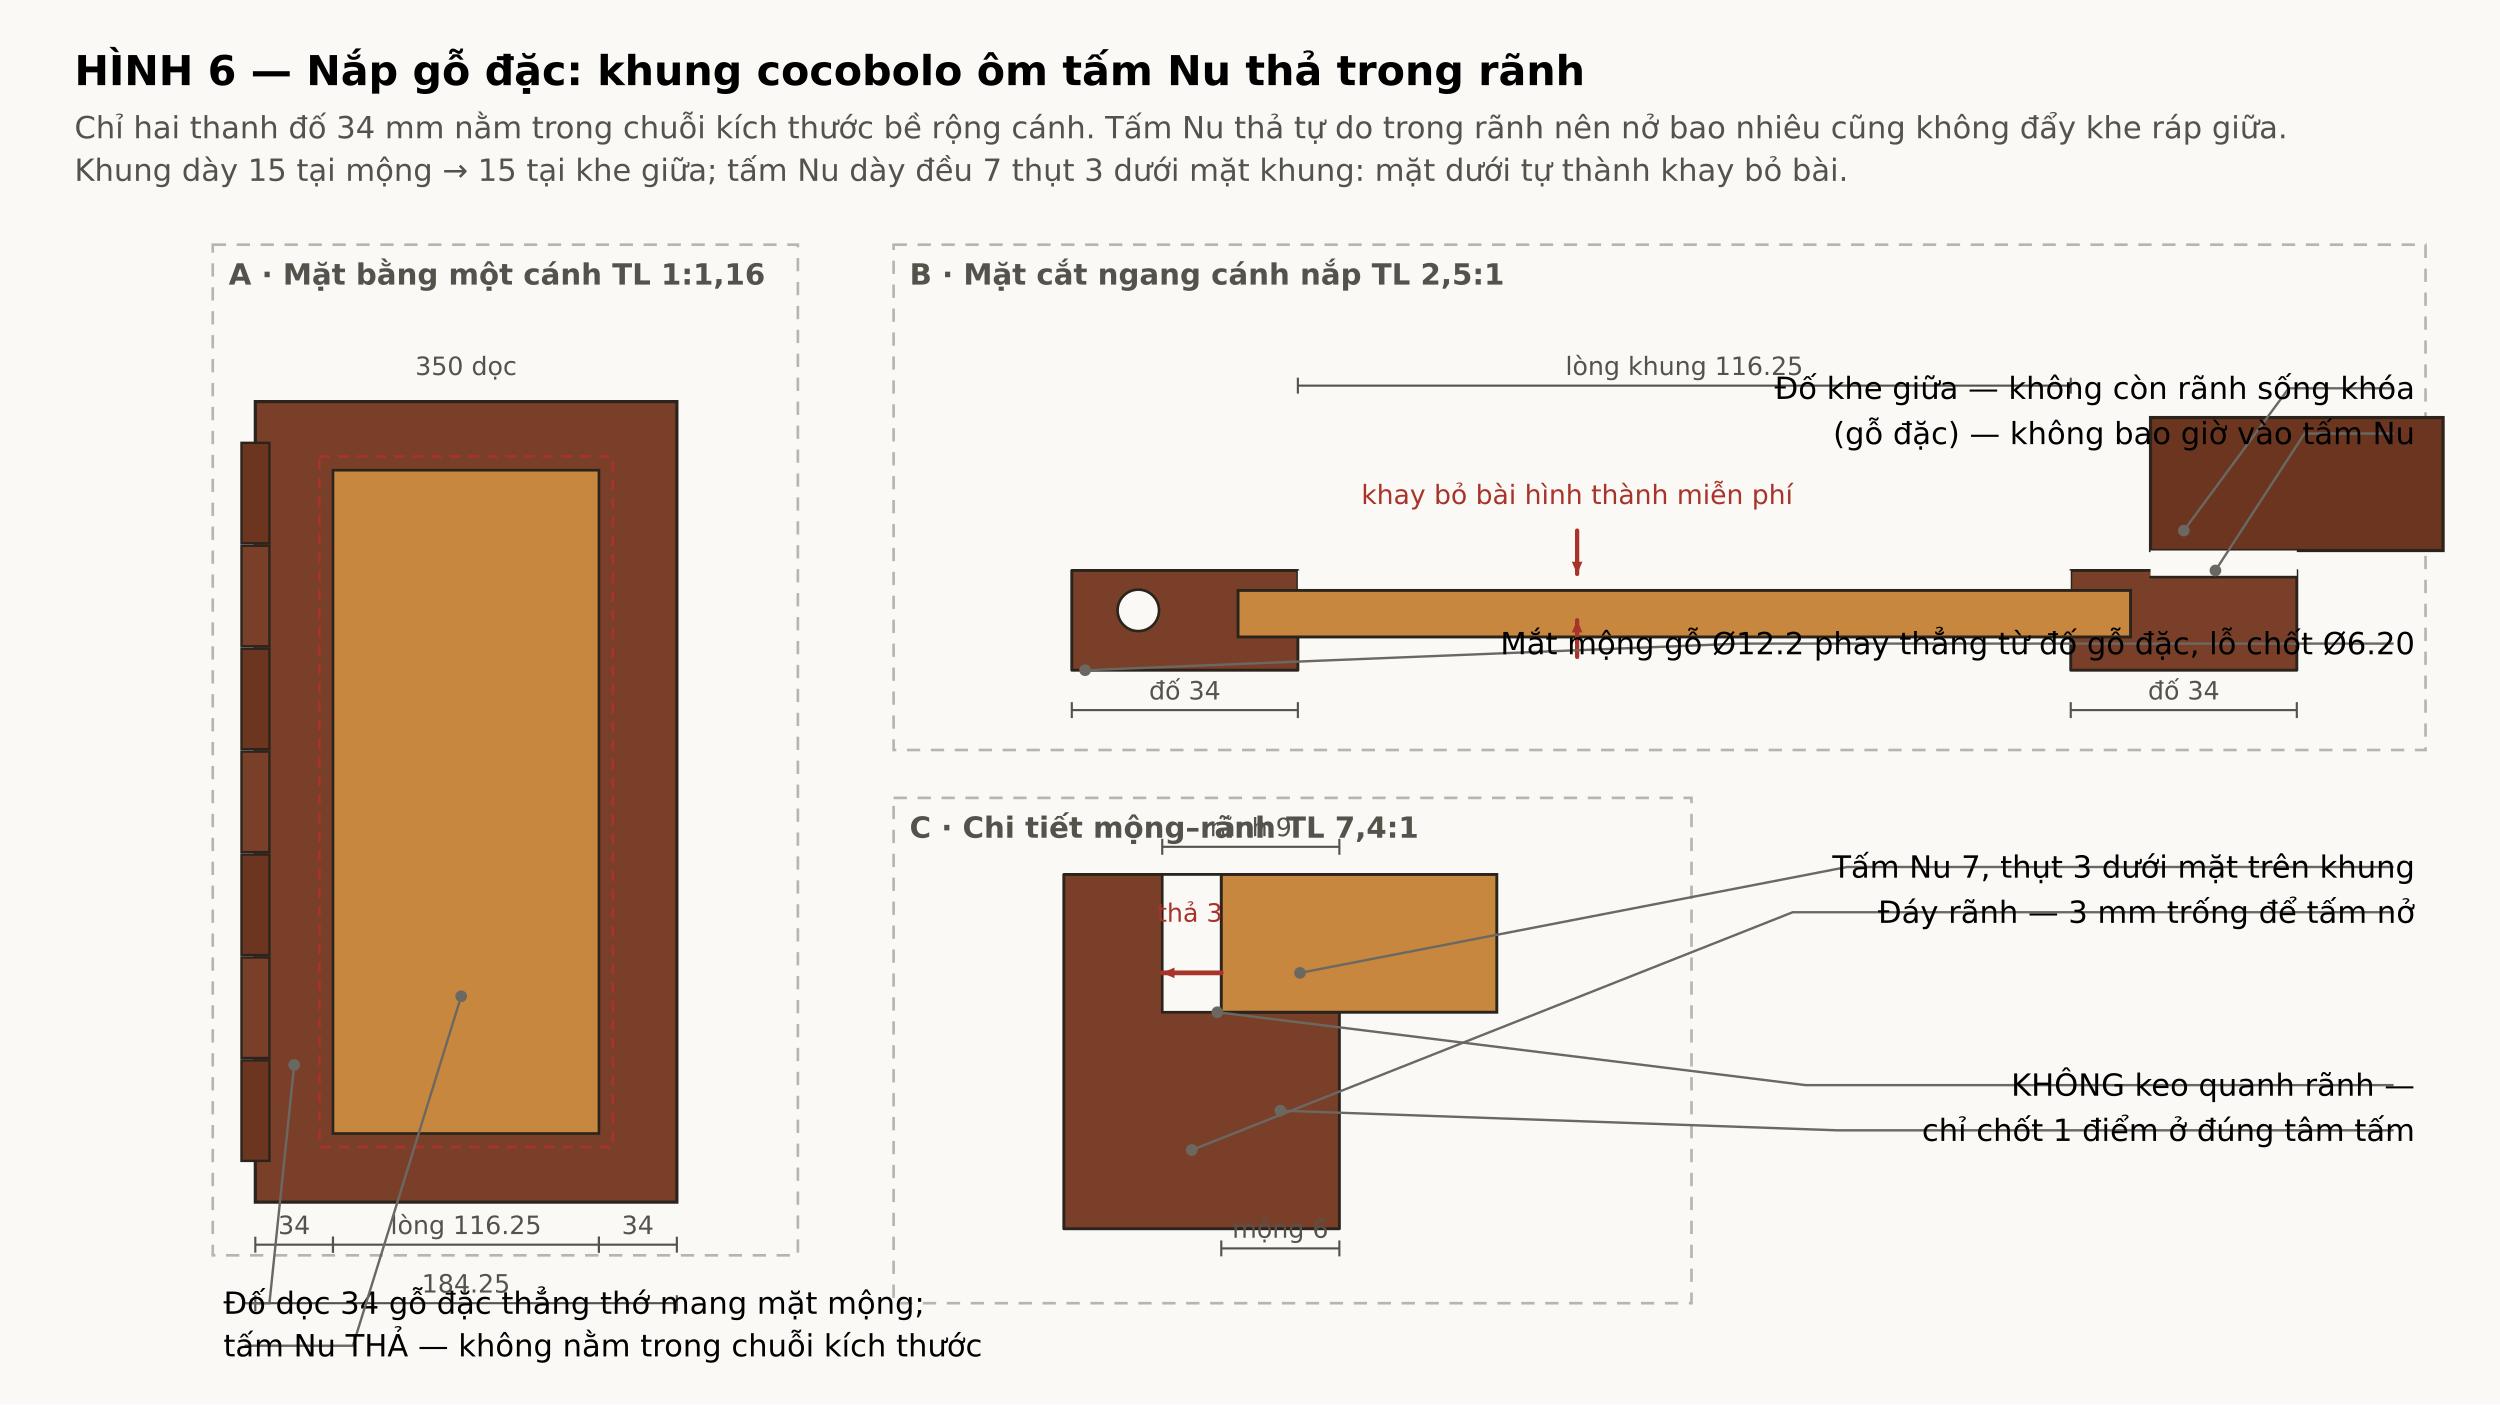
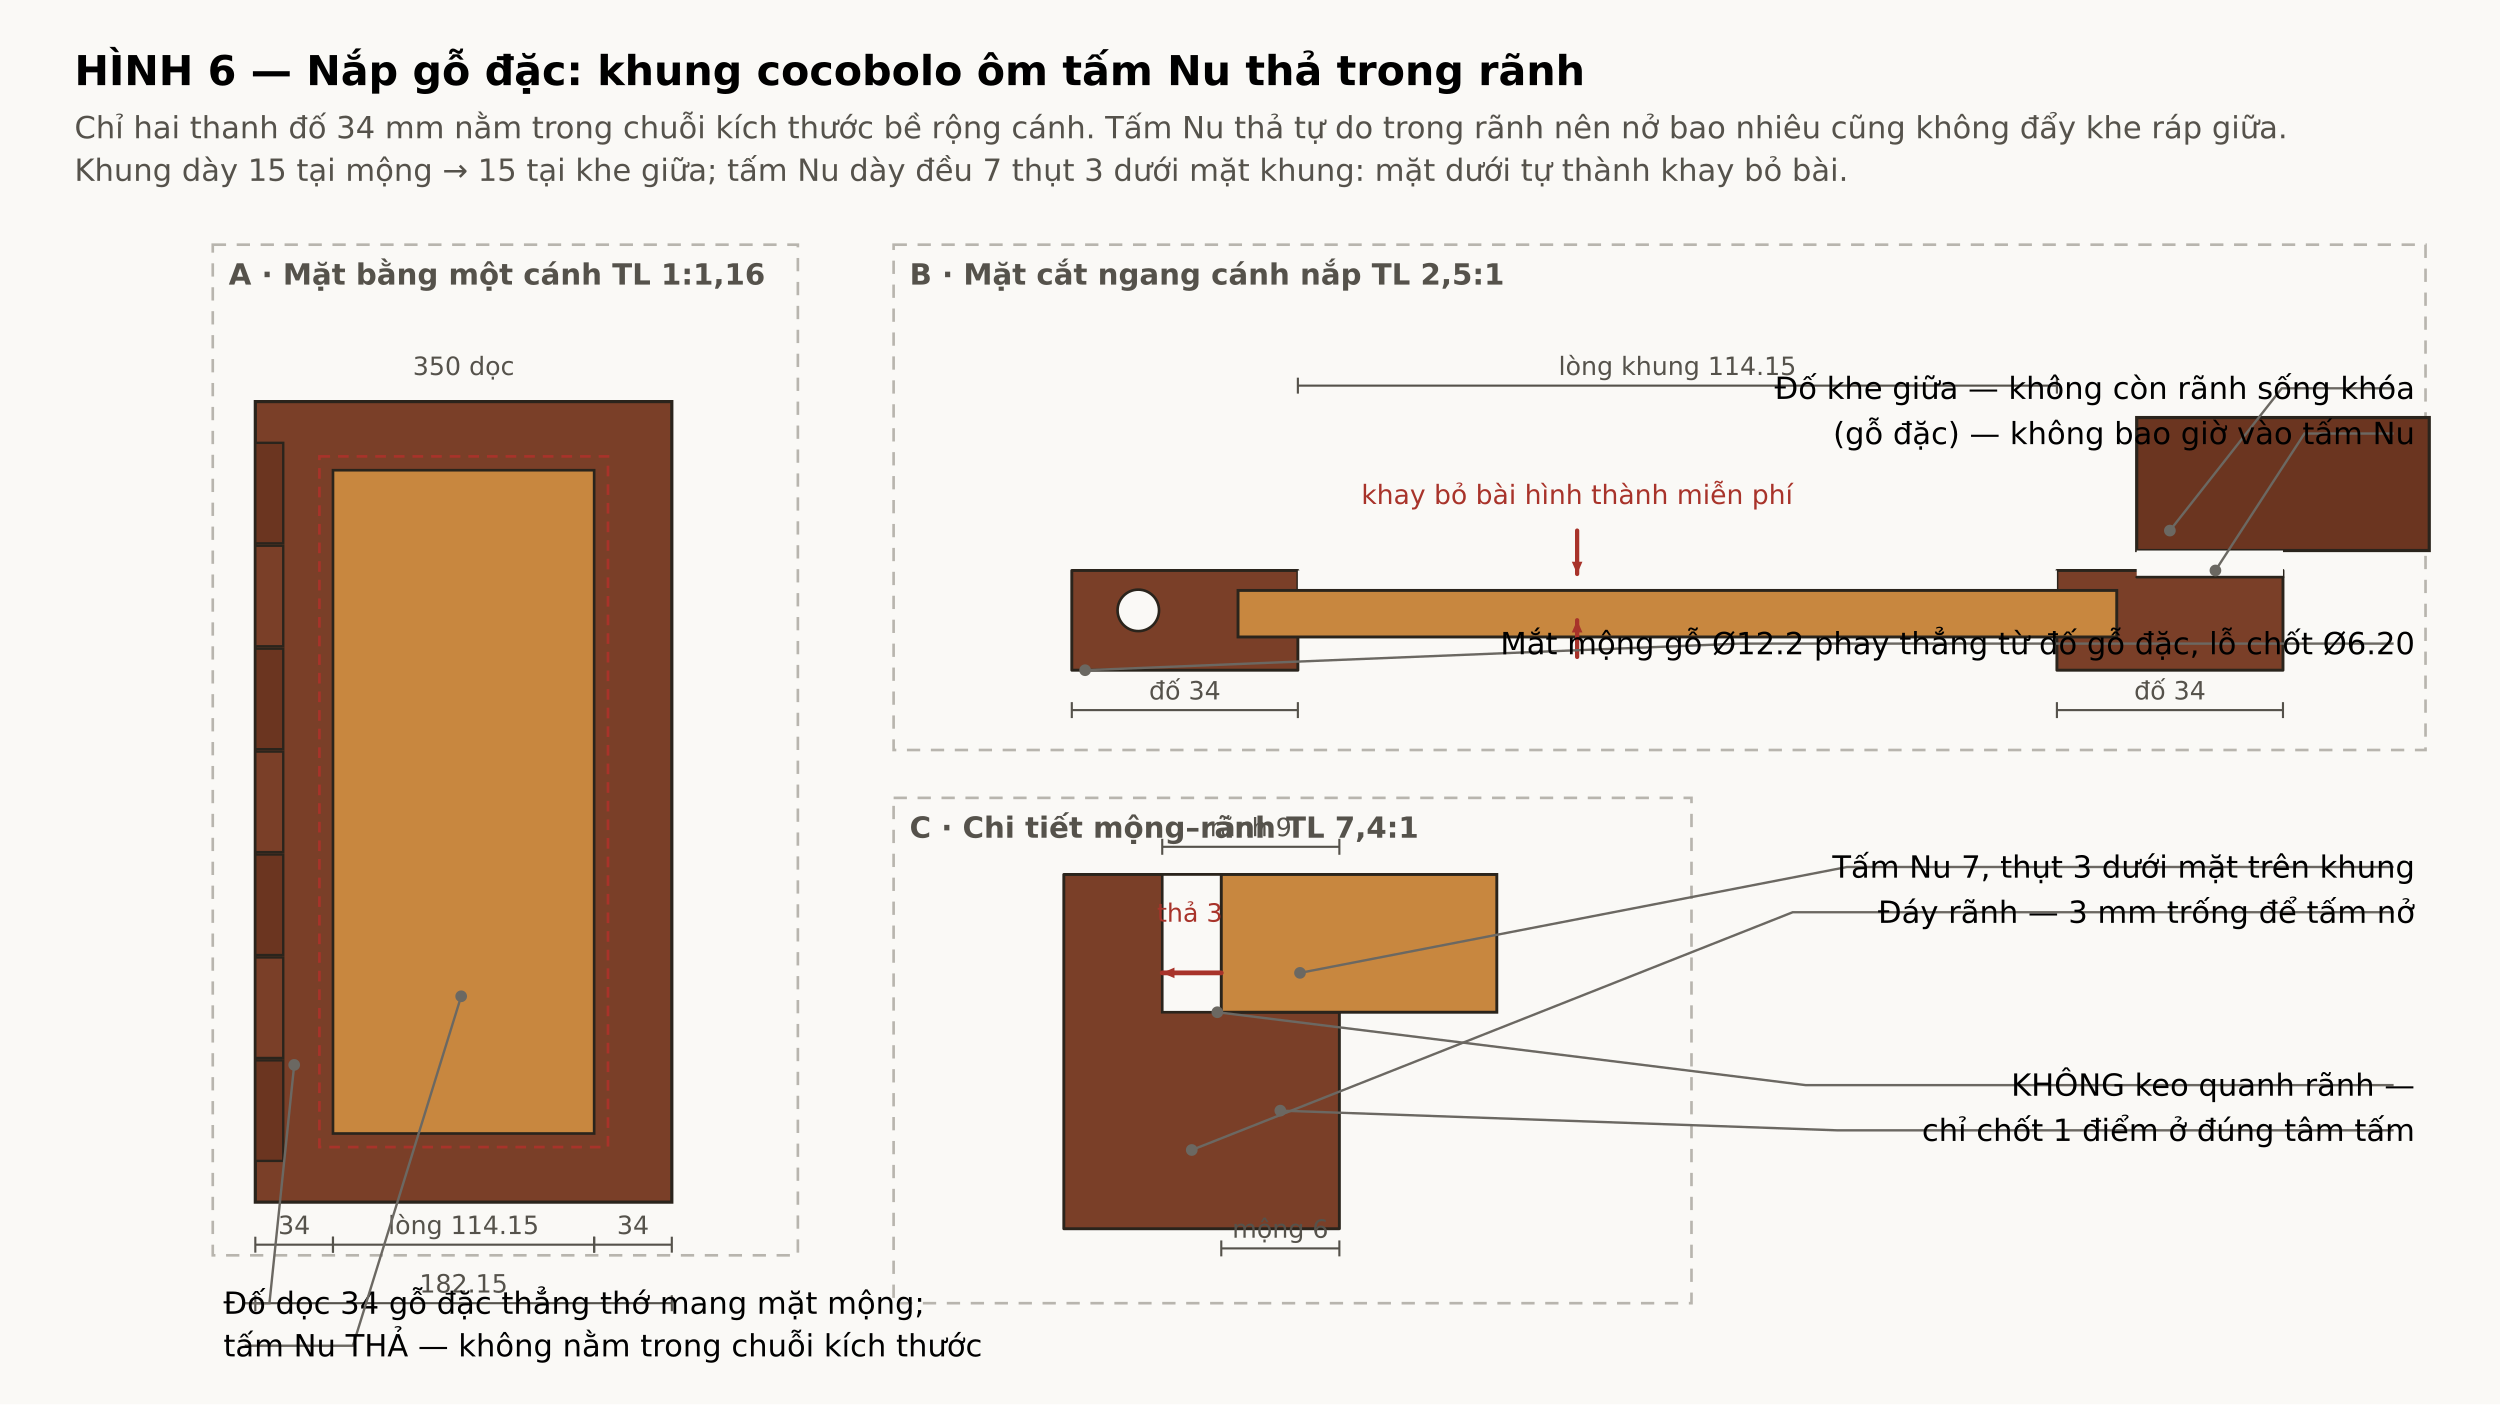
<svg xmlns="http://www.w3.org/2000/svg" width="940" height="528" viewBox="0 0 940 528" font-family="DejaVu Sans" font-size="11.5">
  <rect width="100%" height="100%" fill="#faf9f6" />
  <text x="28" y="32" font-size="15.5" font-weight="bold">HÌNH 6 — Nắp gỗ đặc: khung cocobolo ôm tấm Nu thả trong rãnh</text>
  <text x="28" y="52" fill="#55524b">Chỉ hai thanh đố 34 mm nằm trong chuỗi kích thước bề rộng cánh. Tấm Nu thả tự do trong rãnh nên nở bao nhiêu cũng không đẩy khe ráp giữa.</text>
  <text x="28" y="68" fill="#55524b">Khung dày 15 tại mộng → 15 tại khe giữa; tấm Nu dày đều 7 thụt 3 dưới mặt khung: mặt dưới tự thành khay bỏ bài.</text>
  <rect x="80" y="92" width="220" height="380" fill="none" stroke="#b8b5ae" stroke-width="1" stroke-dasharray="5,4" />
  <text x="86" y="107" font-size="11" font-weight="bold" fill="#55524b">A · Mặt bằng một cánh  TL 1:1,16</text>
-   <rect x="96.0" y="151.0" width="158.5" height="301.0" fill="#7a3f28" stroke="#2a241c" stroke-width="1.2" />
-   <rect x="125.2" y="176.8" width="100.0" height="249.4" fill="#c8873f" stroke="#2a241c" stroke-width="1.0" />
-   <rect x="120.1" y="171.6" width="110.3" height="259.7" fill="none" stroke="#a8332a" stroke-width="1.0" stroke-dasharray="4,3" />
-   <rect x="90.8" y="398.7" width="10.5" height="37.8" fill="#6b3520" stroke="#2a241c" stroke-width="0.9" />
-   <rect x="90.8" y="360.0" width="10.5" height="37.8" fill="#7a3f28" stroke="#2a241c" stroke-width="0.9" />
-   <rect x="90.8" y="321.3" width="10.5" height="37.8" fill="#6b3520" stroke="#2a241c" stroke-width="0.9" />
-   <rect x="90.8" y="282.6" width="10.5" height="37.8" fill="#7a3f28" stroke="#2a241c" stroke-width="0.9" />
-   <rect x="90.8" y="243.9" width="10.5" height="37.8" fill="#6b3520" stroke="#2a241c" stroke-width="0.9" />
-   <rect x="90.8" y="205.2" width="10.5" height="37.8" fill="#7a3f28" stroke="#2a241c" stroke-width="0.9" />
-   <rect x="90.8" y="166.5" width="10.5" height="37.8" fill="#6b3520" stroke="#2a241c" stroke-width="0.9" />
+   <rect x="96.0" y="151.0" width="156.6" height="301.0" fill="#7a3f28" stroke="#2a241c" stroke-width="1.2" />
+   <rect x="125.2" y="176.8" width="98.2" height="249.4" fill="#c8873f" stroke="#2a241c" stroke-width="1.0" />
+   <rect x="120.1" y="171.6" width="108.5" height="259.7" fill="none" stroke="#a8332a" stroke-width="1.0" stroke-dasharray="4,3" />
+   <rect x="96.0" y="398.7" width="10.5" height="37.8" fill="#6b3520" stroke="#2a241c" stroke-width="0.9" />
+   <rect x="96.0" y="360.0" width="10.5" height="37.8" fill="#7a3f28" stroke="#2a241c" stroke-width="0.9" />
+   <rect x="96.0" y="321.3" width="10.5" height="37.8" fill="#6b3520" stroke="#2a241c" stroke-width="0.9" />
+   <rect x="96.0" y="282.6" width="10.5" height="37.8" fill="#7a3f28" stroke="#2a241c" stroke-width="0.9" />
+   <rect x="96.0" y="243.9" width="10.5" height="37.8" fill="#6b3520" stroke="#2a241c" stroke-width="0.9" />
+   <rect x="96.0" y="205.2" width="10.5" height="37.8" fill="#7a3f28" stroke="#2a241c" stroke-width="0.9" />
+   <rect x="96.0" y="166.5" width="10.5" height="37.8" fill="#6b3520" stroke="#2a241c" stroke-width="0.9" />
  <line x1="96.0" y1="468.0" x2="125.2" y2="468.0" stroke="#55524b" stroke-width="0.8" />
  <line x1="96.0" y1="465.0" x2="96.0" y2="471.0" stroke="#55524b" stroke-width="0.8" />
  <line x1="125.2" y1="465.0" x2="125.2" y2="471.0" stroke="#55524b" stroke-width="0.8" />
  <text x="110.6" y="464.0" text-anchor="middle" font-size="9.5" fill="#55524b">34</text>
-   <line x1="125.2" y1="468.0" x2="225.2" y2="468.0" stroke="#55524b" stroke-width="0.8" />
+   <line x1="125.2" y1="468.0" x2="223.4" y2="468.0" stroke="#55524b" stroke-width="0.8" />
  <line x1="125.2" y1="465.0" x2="125.2" y2="471.0" stroke="#55524b" stroke-width="0.8" />
-   <line x1="225.2" y1="465.0" x2="225.2" y2="471.0" stroke="#55524b" stroke-width="0.8" />
-   <text x="175.2" y="464.0" text-anchor="middle" font-size="9.5" fill="#55524b">lòng 116.25</text>
-   <line x1="225.2" y1="468.0" x2="254.5" y2="468.0" stroke="#55524b" stroke-width="0.8" />
-   <line x1="225.2" y1="465.0" x2="225.2" y2="471.0" stroke="#55524b" stroke-width="0.8" />
-   <line x1="254.5" y1="465.0" x2="254.5" y2="471.0" stroke="#55524b" stroke-width="0.8" />
-   <text x="239.8" y="464.0" text-anchor="middle" font-size="9.5" fill="#55524b">34</text>
-   <line x1="96.0" y1="490.0" x2="254.5" y2="490.0" stroke="#55524b" stroke-width="0.8" />
+   <line x1="223.4" y1="465.0" x2="223.4" y2="471.0" stroke="#55524b" stroke-width="0.8" />
+   <text x="174.3" y="464.0" text-anchor="middle" font-size="9.5" fill="#55524b">lòng 114.15</text>
+   <line x1="223.4" y1="468.0" x2="252.6" y2="468.0" stroke="#55524b" stroke-width="0.8" />
+   <line x1="223.4" y1="465.0" x2="223.4" y2="471.0" stroke="#55524b" stroke-width="0.8" />
+   <line x1="252.6" y1="465.0" x2="252.6" y2="471.0" stroke="#55524b" stroke-width="0.8" />
+   <text x="238.0" y="464.0" text-anchor="middle" font-size="9.5" fill="#55524b">34</text>
+   <line x1="96.0" y1="490.0" x2="252.6" y2="490.0" stroke="#55524b" stroke-width="0.8" />
  <line x1="96.0" y1="487.0" x2="96.0" y2="493.0" stroke="#55524b" stroke-width="0.8" />
-   <line x1="254.5" y1="487.0" x2="254.5" y2="493.0" stroke="#55524b" stroke-width="0.8" />
-   <text x="175.2" y="486.0" text-anchor="middle" font-size="9.5" fill="#55524b">184.25</text>
-   <text x="175.227" y="141.0" text-anchor="middle" font-size="9.5" fill="#55524b">350 dọc</text>
+   <line x1="252.6" y1="487.0" x2="252.6" y2="493.0" stroke="#55524b" stroke-width="0.8" />
+   <text x="174.3" y="486.0" text-anchor="middle" font-size="9.5" fill="#55524b">182.15</text>
+   <text x="174.325" y="141.0" text-anchor="middle" font-size="9.5" fill="#55524b">350 dọc</text>
  <rect x="336" y="92" width="576" height="190" fill="none" stroke="#b8b5ae" stroke-width="1" stroke-dasharray="5,4" />
  <text x="342" y="107" font-size="11" font-weight="bold" fill="#55524b">B · Mặt cắt ngang cánh nắp  TL 2,5:1</text>
  <polygon points="403.0,252.0 488.0,252.0 488.0,214.5 403.0,214.5" fill="#7a3f28" stroke="#2a241c" stroke-width="1.1" stroke-linejoin="round" />
-   <polygon points="778.6,252.0 863.6,252.0 863.6,214.5 778.6,214.5" fill="#7a3f28" stroke="#2a241c" stroke-width="1.1" stroke-linejoin="round" />
-   <polygon points="488.0,214.5 778.6,214.5 778.6,234.5 488.0,239.5" fill="#faf9f6" stroke="#faf9f6" stroke-width="0" stroke-linejoin="round" />
-   <rect x="465.5" y="222.0" width="335.6" height="17.5" fill="#c8873f" stroke="#2a241c" stroke-width="1.1" />
+   <polygon points="773.4,252.0 858.4,252.0 858.4,214.5 773.4,214.5" fill="#7a3f28" stroke="#2a241c" stroke-width="1.1" stroke-linejoin="round" />
+   <polygon points="488.0,214.5 773.4,214.5 773.4,234.5 488.0,239.5" fill="#faf9f6" stroke="#faf9f6" stroke-width="0" stroke-linejoin="round" />
+   <rect x="465.5" y="222.0" width="330.4" height="17.5" fill="#c8873f" stroke="#2a241c" stroke-width="1.1" />
  <circle cx="428.0" cy="229.5" r="7.8" fill="#faf9f6" stroke="#2a241c" stroke-width="1" />
-   <rect x="808.6" y="157.0" width="110.0" height="50.0" fill="#6b3520" stroke="#2a241c" stroke-width="1.2" />
-   <rect x="808.6" y="207.0" width="55.0" height="10.0" fill="#faf9f6" stroke="#faf9f6" stroke-width="0" />
-   <polygon points="808.6,217.0 863.6,217.0" fill="none" stroke="#2a241c" stroke-width="1.0" stroke-linejoin="round" />
-   <line x1="488.0" y1="145.0" x2="778.6" y2="145.0" stroke="#55524b" stroke-width="0.8" />
+   <rect x="803.4" y="157.0" width="110.0" height="50.0" fill="#6b3520" stroke="#2a241c" stroke-width="1.2" />
+   <rect x="803.4" y="207.0" width="55.0" height="10.0" fill="#faf9f6" stroke="#faf9f6" stroke-width="0" />
+   <polygon points="803.4,217.0 858.4,217.0" fill="none" stroke="#2a241c" stroke-width="1.0" stroke-linejoin="round" />
+   <line x1="488.0" y1="145.0" x2="773.4" y2="145.0" stroke="#55524b" stroke-width="0.8" />
  <line x1="488.0" y1="142.0" x2="488.0" y2="148.0" stroke="#55524b" stroke-width="0.8" />
-   <line x1="778.6" y1="142.0" x2="778.6" y2="148.0" stroke="#55524b" stroke-width="0.8" />
-   <text x="633.3" y="141.0" text-anchor="middle" font-size="9.5" fill="#55524b">lòng khung 116.25</text>
+   <line x1="773.4" y1="142.0" x2="773.4" y2="148.0" stroke="#55524b" stroke-width="0.8" />
+   <text x="630.7" y="141.0" text-anchor="middle" font-size="9.5" fill="#55524b">lòng khung 114.15</text>
  <line x1="403.0" y1="267.0" x2="488.0" y2="267.0" stroke="#55524b" stroke-width="0.8" />
  <line x1="403.0" y1="264.0" x2="403.0" y2="270.0" stroke="#55524b" stroke-width="0.8" />
  <line x1="488.0" y1="264.0" x2="488.0" y2="270.0" stroke="#55524b" stroke-width="0.8" />
  <text x="445.5" y="263.0" text-anchor="middle" font-size="9.5" fill="#55524b">đố 34</text>
-   <line x1="778.6" y1="267.0" x2="863.6" y2="267.0" stroke="#55524b" stroke-width="0.8" />
-   <line x1="778.6" y1="264.0" x2="778.6" y2="270.0" stroke="#55524b" stroke-width="0.8" />
-   <line x1="863.6" y1="264.0" x2="863.6" y2="270.0" stroke="#55524b" stroke-width="0.8" />
-   <text x="821.1" y="263.0" text-anchor="middle" font-size="9.5" fill="#55524b">đố 34</text>
+   <line x1="773.4" y1="267.0" x2="858.4" y2="267.0" stroke="#55524b" stroke-width="0.8" />
+   <line x1="773.4" y1="264.0" x2="773.4" y2="270.0" stroke="#55524b" stroke-width="0.8" />
+   <line x1="858.4" y1="264.0" x2="858.4" y2="270.0" stroke="#55524b" stroke-width="0.8" />
+   <text x="815.9" y="263.0" text-anchor="middle" font-size="9.5" fill="#55524b">đố 34</text>
  <line x1="593.0" y1="199.5" x2="593.0" y2="215.8" stroke="#a8332a" stroke-width="1.6" stroke-linecap="round" />
  <polygon points="593.0,215.8 591.0,211.2 595.0,211.2" fill="#a8332a" />
  <line x1="593.0" y1="247.0" x2="593.0" y2="233.2" stroke="#a8332a" stroke-width="1.6" stroke-linecap="round" />
  <polygon points="593.0,233.2 595.0,237.8 591.0,237.8" fill="#a8332a" />
  <text x="593.0" y="189.5" text-anchor="middle" font-size="10" fill="#a8332a">khay bỏ bài hình thành miễn phí</text>
  <rect x="336" y="300" width="300" height="190" fill="none" stroke="#b8b5ae" stroke-width="1" stroke-dasharray="5,4" />
  <text x="342" y="315" font-size="11" font-weight="bold" fill="#55524b">C · Chi tiết mộng–rãnh  TL 7,4:1</text>
  <polygon points="400.0,462.0 503.6,462.0 503.6,328.8 400.0,328.8" fill="#7a3f28" stroke="#2a241c" stroke-width="1.1" stroke-linejoin="round" />
  <rect x="437.0" y="328.8" width="66.6" height="51.8" fill="#faf9f6" stroke="#2a241c" stroke-width="1.0" />
  <rect x="459.2" y="328.8" width="103.6" height="51.8" fill="#c8873f" stroke="#2a241c" stroke-width="1.1" />
  <line x1="437.0" y1="318.4" x2="503.6" y2="318.4" stroke="#55524b" stroke-width="0.8" />
  <line x1="437.0" y1="315.4" x2="437.0" y2="321.4" stroke="#55524b" stroke-width="0.8" />
  <line x1="503.6" y1="315.4" x2="503.6" y2="321.4" stroke="#55524b" stroke-width="0.8" />
  <text x="470.3" y="314.4" text-anchor="middle" font-size="9.5" fill="#55524b">rãnh 9</text>
  <line x1="459.2" y1="469.4" x2="503.6" y2="469.4" stroke="#55524b" stroke-width="0.8" />
  <line x1="459.2" y1="466.4" x2="459.2" y2="472.4" stroke="#55524b" stroke-width="0.8" />
  <line x1="503.6" y1="466.4" x2="503.6" y2="472.4" stroke="#55524b" stroke-width="0.8" />
  <text x="481.4" y="465.4" text-anchor="middle" font-size="9.5" fill="#55524b">mộng 6</text>
  <line x1="459.2" y1="365.8" x2="437.0" y2="365.8" stroke="#a8332a" stroke-width="1.8" stroke-linecap="round" />
  <polygon points="437.0,365.8 441.6,363.8 441.6,367.8" fill="#a8332a" />
  <text x="447.36" y="346.56" text-anchor="middle" font-size="9.5" fill="#a8332a">thả 3</text>
  <polyline points="900,326 694.4,326 488.8,365.8" fill="none" stroke="#6b6862" stroke-width="0.9" />
  <circle cx="488.8" cy="365.8" r="2.2" fill="#6b6862" />
  <text x="908" y="330" text-anchor="end">Tấm Nu 7, thụt 3 dưới mặt trên khung</text>
  <polyline points="900,343 674.05,343 448.1,432.4" fill="none" stroke="#6b6862" stroke-width="0.9" />
  <circle cx="448.1" cy="432.4" r="2.2" fill="#6b6862" />
  <text x="908" y="347" text-anchor="end">Đáy rãnh — 3 mm trống để tấm nở</text>
  <polyline points="900,408 678.86,408 457.72,380.6" fill="none" stroke="#6b6862" stroke-width="0.9" />
  <circle cx="457.72" cy="380.6" r="2.2" fill="#6b6862" />
  <text x="908" y="412" text-anchor="end">KHÔNG keo quanh rãnh —</text>
  <polyline points="900,425 690.7,425 481.4,417.6" fill="none" stroke="#6b6862" stroke-width="0.9" />
  <circle cx="481.4" cy="417.6" r="2.2" fill="#6b6862" />
  <text x="908" y="429" text-anchor="end">chỉ chốt 1 điểm ở đúng tâm tấm</text>
  <polyline points="92,490 101.31,490 110.62,400.4" fill="none" stroke="#6b6862" stroke-width="0.9" />
  <circle cx="110.62" cy="400.4" r="2.2" fill="#6b6862" />
  <text x="84" y="494" text-anchor="start">Đố dọc 34 gỗ đặc thẳng thớ mang mặt mộng;</text>
  <polyline points="92,506 132.7,506 173.4,374.6" fill="none" stroke="#6b6862" stroke-width="0.9" />
  <circle cx="173.4" cy="374.6" r="2.2" fill="#6b6862" />
  <text x="84" y="510" text-anchor="start">tấm Nu THẢ — không nằm trong chuỗi kích thước</text>
-   <polyline points="900,146 860.562,146 821.125,199.5" fill="none" stroke="#6b6862" stroke-width="0.9" />
-   <circle cx="821.125" cy="199.5" r="2.2" fill="#6b6862" />
+   <polyline points="900,146 857.938,146 815.875,199.5" fill="none" stroke="#6b6862" stroke-width="0.9" />
+   <circle cx="815.875" cy="199.5" r="2.2" fill="#6b6862" />
  <text x="908" y="150" text-anchor="end">Đố khe giữa — không còn rãnh sống khóa</text>
  <polyline points="900,163 866.5,163 833.0,214.5" fill="none" stroke="#6b6862" stroke-width="0.9" />
  <circle cx="833.0" cy="214.5" r="2.2" fill="#6b6862" />
  <text x="908" y="167" text-anchor="end">(gỗ đặc) — không bao giờ vào tấm Nu</text>
  <polyline points="900,242 654.0,242 408.0,252.0" fill="none" stroke="#6b6862" stroke-width="0.9" />
  <circle cx="408.0" cy="252.0" r="2.2" fill="#6b6862" />
  <text x="908" y="246" text-anchor="end">Mắt mộng gỗ Ø12.2 phay thẳng từ đố gỗ đặc, lỗ chốt Ø6.20</text>
</svg>
